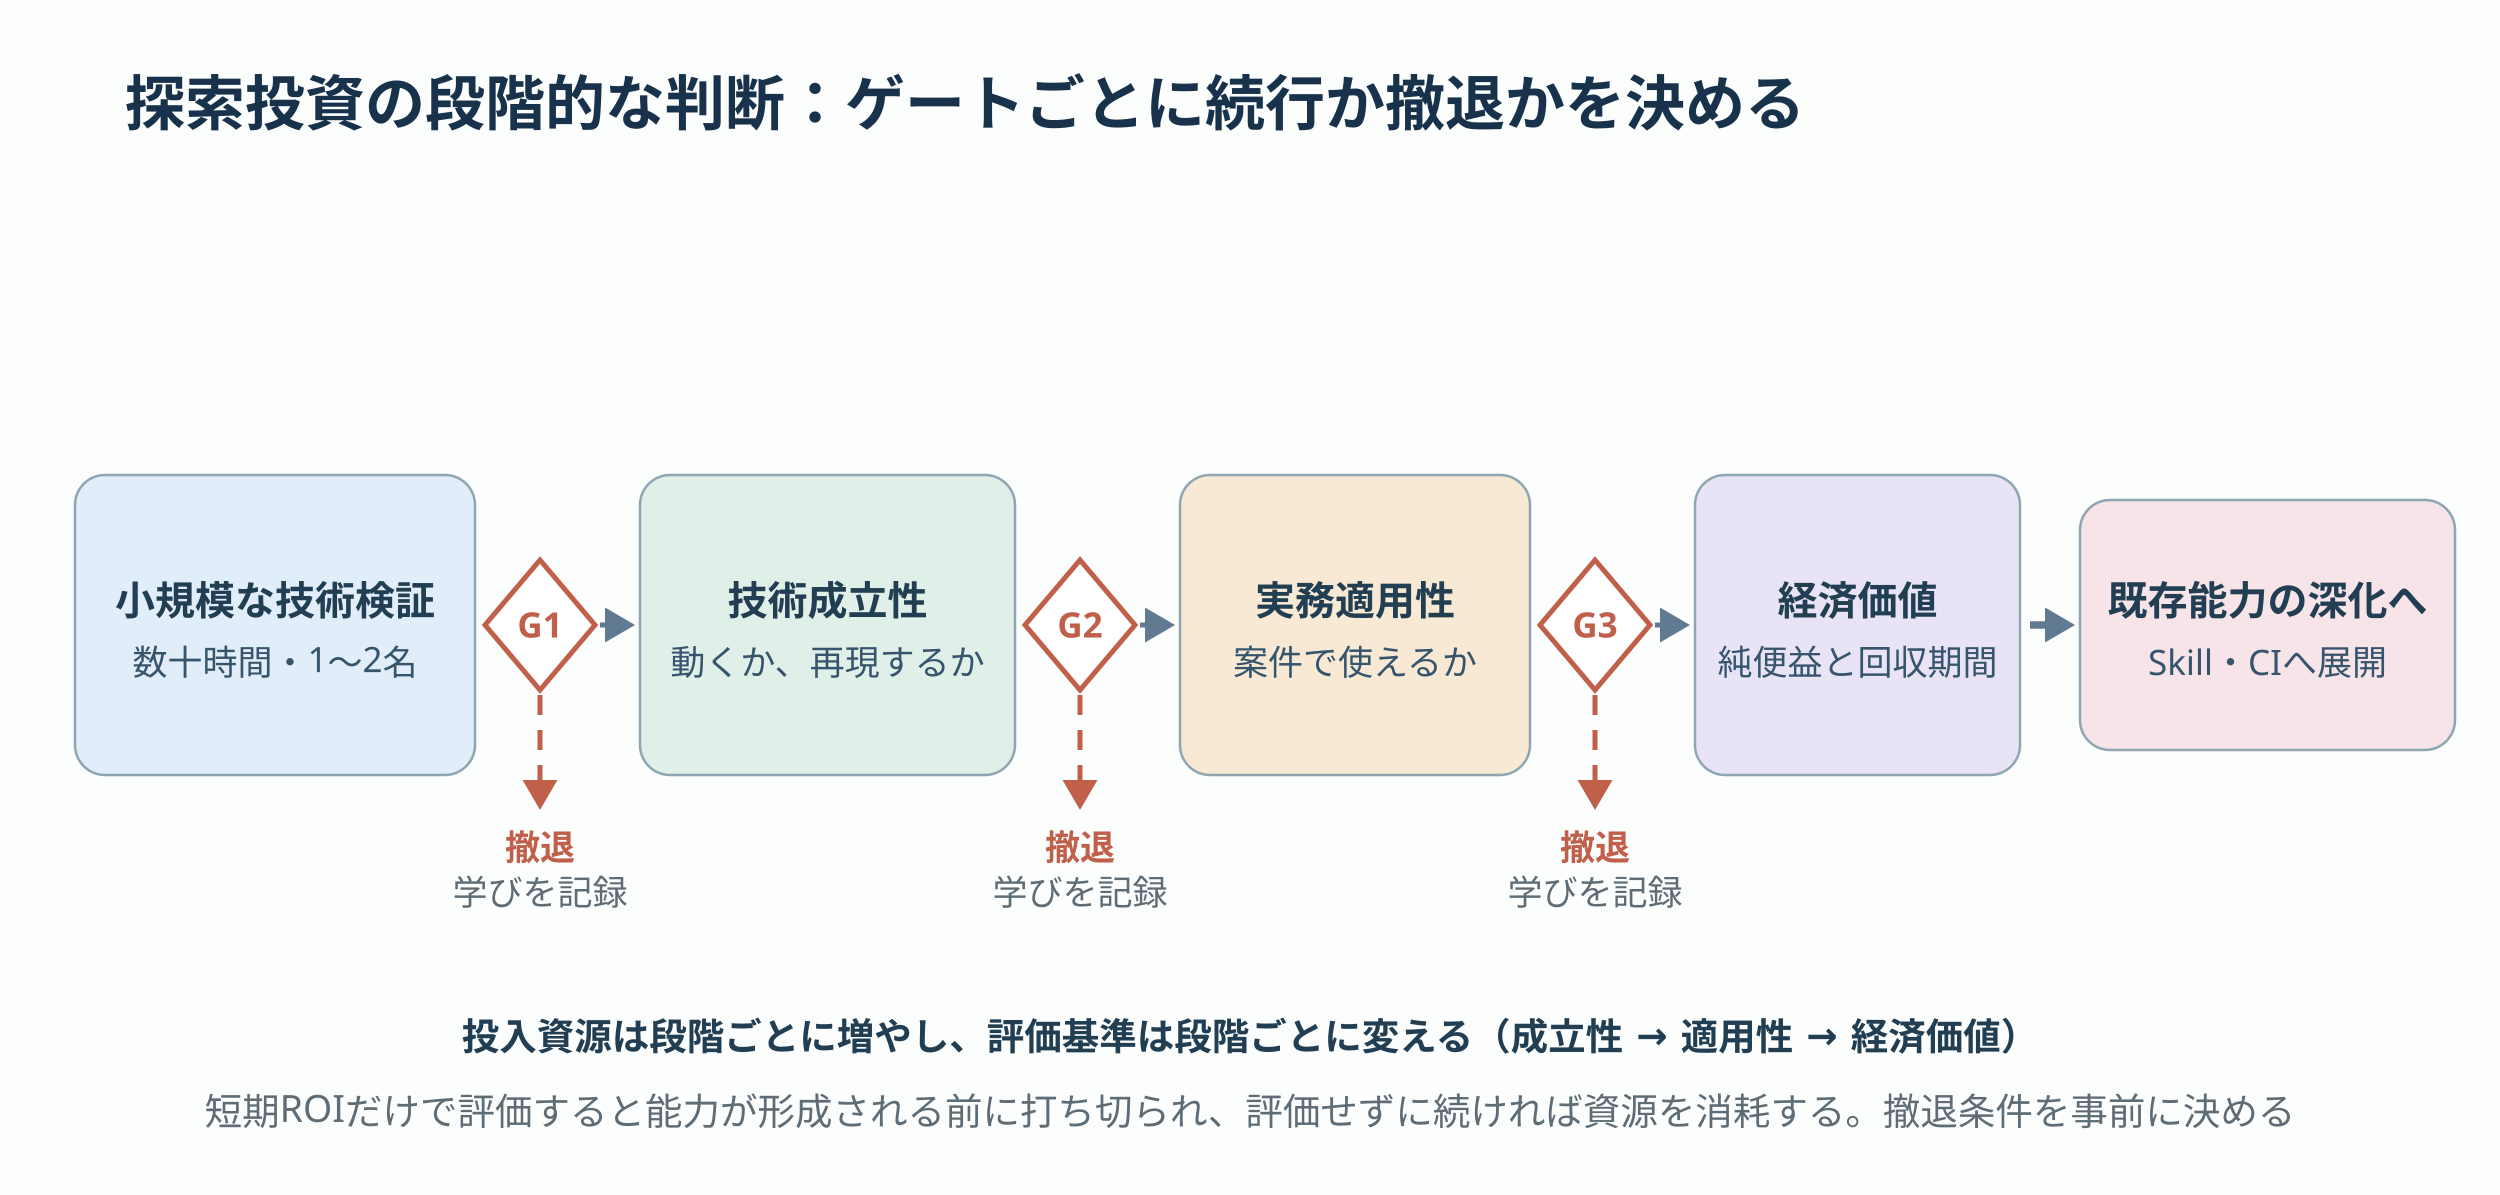
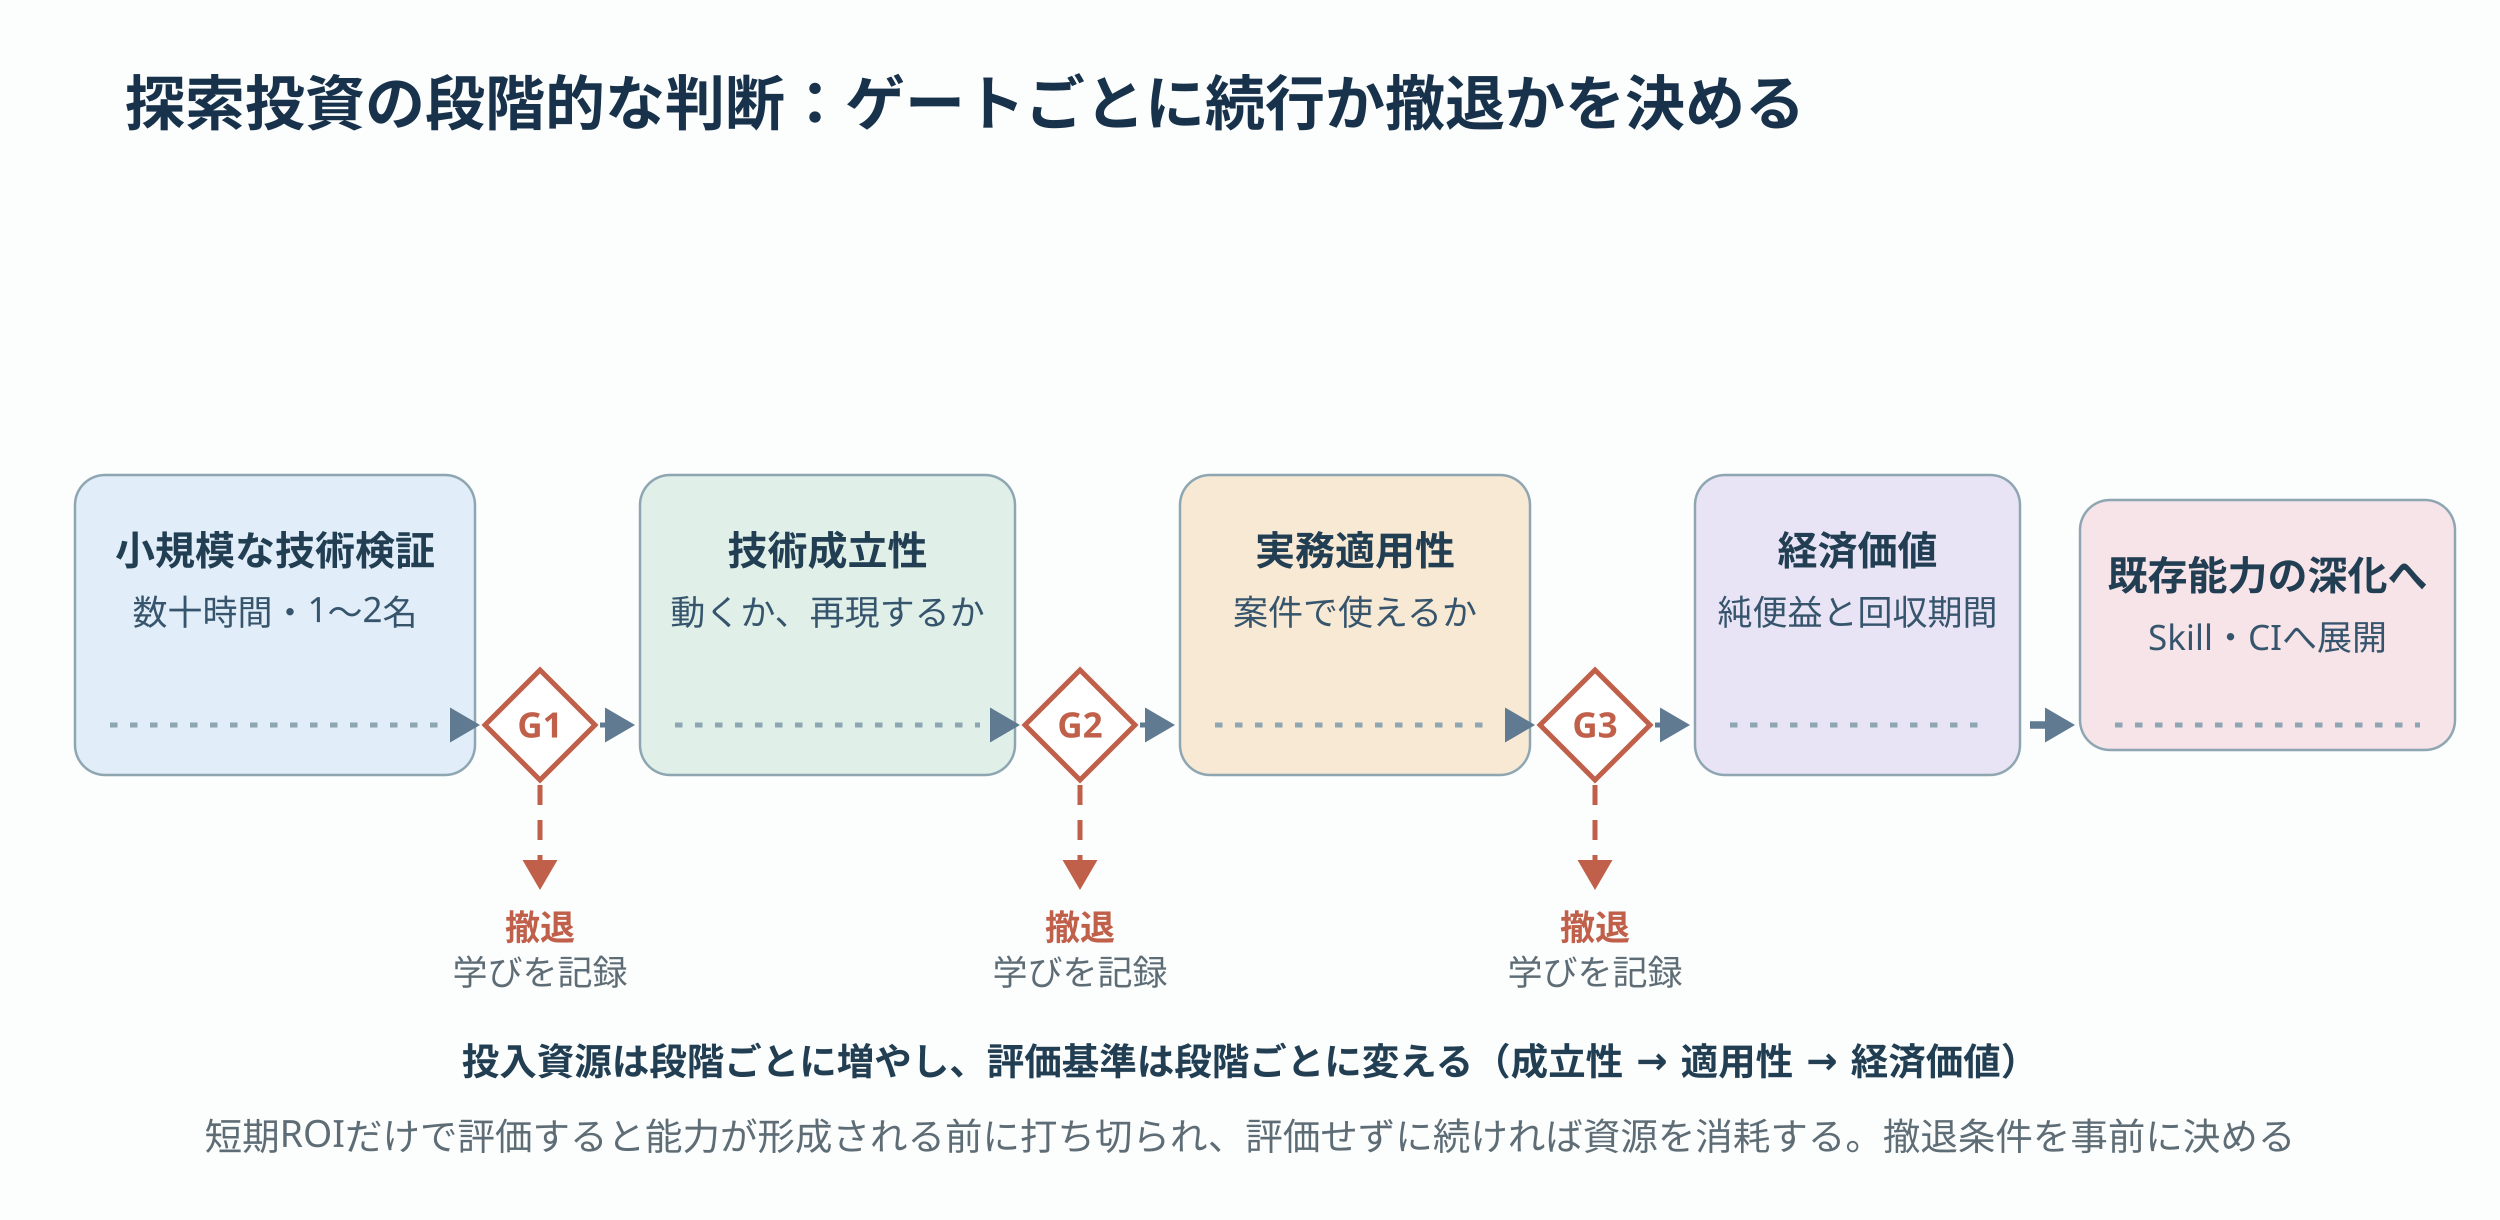
- <svg xmlns="http://www.w3.org/2000/svg" width="1000" height="478" viewBox="0 0 1000 478" role="img" aria-label="小規模な技術検証から技術成立性、実務適用性、経済価値の3つのゲートを経て既存能力の深化へ進み、各ゲートで撤退も選ぶ段階投資の図">
+ <svg xmlns="http://www.w3.org/2000/svg" width="1000" height="488" viewBox="0 0 1000 488" role="img" aria-label="小規模な技術検証から技術成立性、実務適用性、経済価値の3つのゲートを経て既存能力の深化へ進み、各ゲートで撤退も選ぶ段階投資の図">
  <rect width="100%" height="100%" fill="#fcfdfd" />
  <text x="50" y="50" text-anchor="start" font-family="sans-serif" font-size="24" font-weight="700" fill="#18324b">探索投資の段階的な判断：ゲートごとに続行か撤退かを決める</text>
-   <rect x="30" y="190" width="160" height="120" rx="12" fill="#e1edf8" stroke="#8ea6b2" stroke-width="1" />
-   <text x="110" y="246" text-anchor="middle" font-family="sans-serif" font-size="16" font-weight="700" fill="#223e53">小規模な技術検証</text>
-   <text x="110" y="270" text-anchor="middle" font-family="sans-serif" font-size="14" fill="#36556d">数十時間・1〜2名</text>
-   <polygon points="216,224 238,250 216,276 194,250" fill="#fff" stroke="#c0604a" stroke-width="2" />
-   <text x="216" y="255" text-anchor="middle" font-family="sans-serif" font-size="14" font-weight="700" fill="#c0604a">G1</text>
-   <path d="M240.0 250.0 L244.0 250.0" stroke="#607a91" stroke-width="2" fill="none" />
-   <polygon points="254.0,250.0 242.0,257.0 242.0,243.0" fill="#607a91" />
-   <path d="M216.0 278.0 L216.0 314.0" stroke="#c0604a" stroke-width="2" fill="none" stroke-dasharray="8 6" />
-   <polygon points="216.0,324.0 209.0,312.0 223.0,312.0" fill="#c0604a" />
-   <text x="216" y="344" text-anchor="middle" font-family="sans-serif" font-size="14" font-weight="700" fill="#c0604a">撤退</text>
-   <text x="216" y="362" text-anchor="middle" font-family="sans-serif" font-size="14" fill="#5d6c75">学びを記録</text>
-   <rect x="256" y="190" width="150" height="120" rx="12" fill="#e0f0e9" stroke="#8ea6b2" stroke-width="1" />
-   <text x="331" y="246" text-anchor="middle" font-family="sans-serif" font-size="16" font-weight="700" fill="#223e53">技術成立性</text>
-   <text x="331" y="270" text-anchor="middle" font-family="sans-serif" font-size="14" fill="#36556d">動くか、再現するか</text>
-   <polygon points="432,224 454,250 432,276 410,250" fill="#fff" stroke="#c0604a" stroke-width="2" />
-   <text x="432" y="255" text-anchor="middle" font-family="sans-serif" font-size="14" font-weight="700" fill="#c0604a">G2</text>
-   <path d="M456.0 250.0 L460.0 250.0" stroke="#607a91" stroke-width="2" fill="none" />
-   <polygon points="470.0,250.0 458.0,257.0 458.0,243.0" fill="#607a91" />
-   <path d="M432.0 278.0 L432.0 314.0" stroke="#c0604a" stroke-width="2" fill="none" stroke-dasharray="8 6" />
-   <polygon points="432.0,324.0 425.0,312.0 439.0,312.0" fill="#c0604a" />
-   <text x="432" y="344" text-anchor="middle" font-family="sans-serif" font-size="14" font-weight="700" fill="#c0604a">撤退</text>
-   <text x="432" y="362" text-anchor="middle" font-family="sans-serif" font-size="14" fill="#5d6c75">学びを記録</text>
-   <rect x="472" y="190" width="140" height="120" rx="12" fill="#f7e9d4" stroke="#8ea6b2" stroke-width="1" />
-   <text x="542" y="246" text-anchor="middle" font-family="sans-serif" font-size="16" font-weight="700" fill="#223e53">実務適用性</text>
-   <text x="542" y="270" text-anchor="middle" font-family="sans-serif" font-size="14" fill="#36556d">案件で使えるか</text>
-   <polygon points="638,224 660,250 638,276 616,250" fill="#fff" stroke="#c0604a" stroke-width="2" />
-   <text x="638" y="255" text-anchor="middle" font-family="sans-serif" font-size="14" font-weight="700" fill="#c0604a">G3</text>
-   <path d="M662.0 250.0 L666.0 250.0" stroke="#607a91" stroke-width="2" fill="none" />
-   <polygon points="676.0,250.0 664.0,257.0 664.0,243.0" fill="#607a91" />
-   <path d="M638.0 278.0 L638.0 314.0" stroke="#c0604a" stroke-width="2" fill="none" stroke-dasharray="8 6" />
-   <polygon points="638.0,324.0 631.0,312.0 645.0,312.0" fill="#c0604a" />
-   <text x="638" y="344" text-anchor="middle" font-family="sans-serif" font-size="14" font-weight="700" fill="#c0604a">撤退</text>
-   <text x="638" y="362" text-anchor="middle" font-family="sans-serif" font-size="14" fill="#5d6c75">学びを記録</text>
-   <rect x="678" y="190" width="130" height="120" rx="12" fill="#e9e4f5" stroke="#8ea6b2" stroke-width="1" />
-   <text x="743" y="246" text-anchor="middle" font-family="sans-serif" font-size="16" font-weight="700" fill="#223e53">経済価値</text>
-   <text x="743" y="270" text-anchor="middle" font-family="sans-serif" font-size="14" fill="#36556d">純便益と回収期間</text>
-   <path d="M812.0 250.0 L820.0 250.0" stroke="#607a91" stroke-width="3" fill="none" />
-   <polygon points="830.0,250.0 818.0,257.0 818.0,243.0" fill="#607a91" />
-   <rect x="832" y="200" width="150" height="100" rx="12" fill="#f6e4e8" stroke="#8ea6b2" stroke-width="1" />
-   <text x="907" y="246" text-anchor="middle" font-family="sans-serif" font-size="16" font-weight="700" fill="#223e53">既存能力の深化へ</text>
-   <text x="907" y="270" text-anchor="middle" font-family="sans-serif" font-size="14" fill="#36556d">Skill・CIへ展開</text>
-   <text x="500" y="420" text-anchor="middle" font-family="sans-serif" font-size="15" font-weight="700" fill="#223e53">投入資源は段階ごとに増やし、評価基準は段階ごとに変える（成立性 → 適用性 → 経済価値）</text>
-   <text x="500" y="450" text-anchor="middle" font-family="sans-serif" font-size="15" fill="#5d6c75">短期ROIだけで評価すると能力が形成される前に打ち切られ、評価せずに続ければ資源を消耗する。撤退条件を事前に決める</text>
+   <rect x="30" y="190" width="160" height="120" rx="12" fill="#e1edf8" stroke="#8ea6b2" />
+   <text x="110" y="226" text-anchor="middle" font-family="sans-serif" font-size="16" font-weight="700" fill="#223e53">小規模な技術検証</text>
+   <text x="110" y="250" text-anchor="middle" font-family="sans-serif" font-size="14" fill="#36556d">数十時間・1〜2名</text>
+   <path d="M44 290 H176" stroke="#8ea6b2" stroke-width="2" stroke-dasharray="3 5" />
+   <polygon points="216,268 238,290 216,312 194,290" fill="#fff" stroke="#c0604a" stroke-width="2" />
+   <text x="216" y="295" text-anchor="middle" font-family="sans-serif" font-size="14" font-weight="700" fill="#c0604a">G1</text>
+   <path d="M190.0 290.0 L182.0 290.0" stroke="#607a91" stroke-width="2" fill="none" />
+   <polygon points="192.0,290.0 180.0,297.0 180.0,283.0" fill="#607a91" />
+   <path d="M240.0 290.0 L244.0 290.0" stroke="#607a91" stroke-width="2" fill="none" />
+   <polygon points="254.0,290.0 242.0,297.0 242.0,283.0" fill="#607a91" />
+   <path d="M216.0 314.0 L216.0 346.0" stroke="#c0604a" stroke-width="2" fill="none" stroke-dasharray="8 6" />
+   <polygon points="216.0,356.0 209.0,344.0 223.0,344.0" fill="#c0604a" />
+   <text x="216" y="376" text-anchor="middle" font-family="sans-serif" font-size="14" font-weight="700" fill="#c0604a">撤退</text>
+   <text x="216" y="394" text-anchor="middle" font-family="sans-serif" font-size="14" fill="#5d6c75">学びを記録</text>
+   <rect x="256" y="190" width="150" height="120" rx="12" fill="#e0f0e9" stroke="#8ea6b2" />
+   <text x="331" y="226" text-anchor="middle" font-family="sans-serif" font-size="16" font-weight="700" fill="#223e53">技術成立性</text>
+   <text x="331" y="250" text-anchor="middle" font-family="sans-serif" font-size="14" fill="#36556d">動くか、再現するか</text>
+   <path d="M270 290 H392" stroke="#8ea6b2" stroke-width="2" stroke-dasharray="3 5" />
+   <polygon points="432,268 454,290 432,312 410,290" fill="#fff" stroke="#c0604a" stroke-width="2" />
+   <text x="432" y="295" text-anchor="middle" font-family="sans-serif" font-size="14" font-weight="700" fill="#c0604a">G2</text>
+   <path d="M406.0 290.0 L398.0 290.0" stroke="#607a91" stroke-width="2" fill="none" />
+   <polygon points="408.0,290.0 396.0,297.0 396.0,283.0" fill="#607a91" />
+   <path d="M456.0 290.0 L460.0 290.0" stroke="#607a91" stroke-width="2" fill="none" />
+   <polygon points="470.0,290.0 458.0,297.0 458.0,283.0" fill="#607a91" />
+   <path d="M432.0 314.0 L432.0 346.0" stroke="#c0604a" stroke-width="2" fill="none" stroke-dasharray="8 6" />
+   <polygon points="432.0,356.0 425.0,344.0 439.0,344.0" fill="#c0604a" />
+   <text x="432" y="376" text-anchor="middle" font-family="sans-serif" font-size="14" font-weight="700" fill="#c0604a">撤退</text>
+   <text x="432" y="394" text-anchor="middle" font-family="sans-serif" font-size="14" fill="#5d6c75">学びを記録</text>
+   <rect x="472" y="190" width="140" height="120" rx="12" fill="#f7e9d4" stroke="#8ea6b2" />
+   <text x="542" y="226" text-anchor="middle" font-family="sans-serif" font-size="16" font-weight="700" fill="#223e53">実務適用性</text>
+   <text x="542" y="250" text-anchor="middle" font-family="sans-serif" font-size="14" fill="#36556d">案件で使えるか</text>
+   <path d="M486 290 H598" stroke="#8ea6b2" stroke-width="2" stroke-dasharray="3 5" />
+   <polygon points="638,268 660,290 638,312 616,290" fill="#fff" stroke="#c0604a" stroke-width="2" />
+   <text x="638" y="295" text-anchor="middle" font-family="sans-serif" font-size="14" font-weight="700" fill="#c0604a">G3</text>
+   <path d="M612.0 290.0 L604.0 290.0" stroke="#607a91" stroke-width="2" fill="none" />
+   <polygon points="614.0,290.0 602.0,297.0 602.0,283.0" fill="#607a91" />
+   <path d="M662.0 290.0 L666.0 290.0" stroke="#607a91" stroke-width="2" fill="none" />
+   <polygon points="676.0,290.0 664.0,297.0 664.0,283.0" fill="#607a91" />
+   <path d="M638.0 314.0 L638.0 346.0" stroke="#c0604a" stroke-width="2" fill="none" stroke-dasharray="8 6" />
+   <polygon points="638.0,356.0 631.0,344.0 645.0,344.0" fill="#c0604a" />
+   <text x="638" y="376" text-anchor="middle" font-family="sans-serif" font-size="14" font-weight="700" fill="#c0604a">撤退</text>
+   <text x="638" y="394" text-anchor="middle" font-family="sans-serif" font-size="14" fill="#5d6c75">学びを記録</text>
+   <rect x="678" y="190" width="130" height="120" rx="12" fill="#e9e4f5" stroke="#8ea6b2" />
+   <text x="743" y="226" text-anchor="middle" font-family="sans-serif" font-size="16" font-weight="700" fill="#223e53">経済価値</text>
+   <text x="743" y="250" text-anchor="middle" font-family="sans-serif" font-size="14" fill="#36556d">純便益と回収期間</text>
+   <path d="M692 290 H794" stroke="#8ea6b2" stroke-width="2" stroke-dasharray="3 5" />
+   <path d="M812.0 290.0 L820.0 290.0" stroke="#607a91" stroke-width="3" fill="none" />
+   <polygon points="830.0,290.0 818.0,297.0 818.0,283.0" fill="#607a91" />
+   <rect x="832" y="200" width="150" height="100" rx="12" fill="#f6e4e8" stroke="#8ea6b2" />
+   <text x="907" y="236" text-anchor="middle" font-family="sans-serif" font-size="16" font-weight="700" fill="#223e53">既存能力の深化へ</text>
+   <text x="907" y="260" text-anchor="middle" font-family="sans-serif" font-size="14" fill="#36556d">Skill・CIへ展開</text>
+   <path d="M846 290 H968" stroke="#8ea6b2" stroke-width="2" stroke-dasharray="3 5" />
+   <text x="500" y="430" text-anchor="middle" font-family="sans-serif" font-size="15" font-weight="700" fill="#223e53">投入資源は段階ごとに増やし、評価基準は段階ごとに変える（成立性 → 適用性 → 経済価値）</text>
+   <text x="500" y="460" text-anchor="middle" font-family="sans-serif" font-size="15" fill="#5d6c75">短期ROIだけで評価すると能力が形成される前に打ち切られ、評価せずに続ければ資源を消耗する。撤退条件を事前に決める</text>
</svg>
